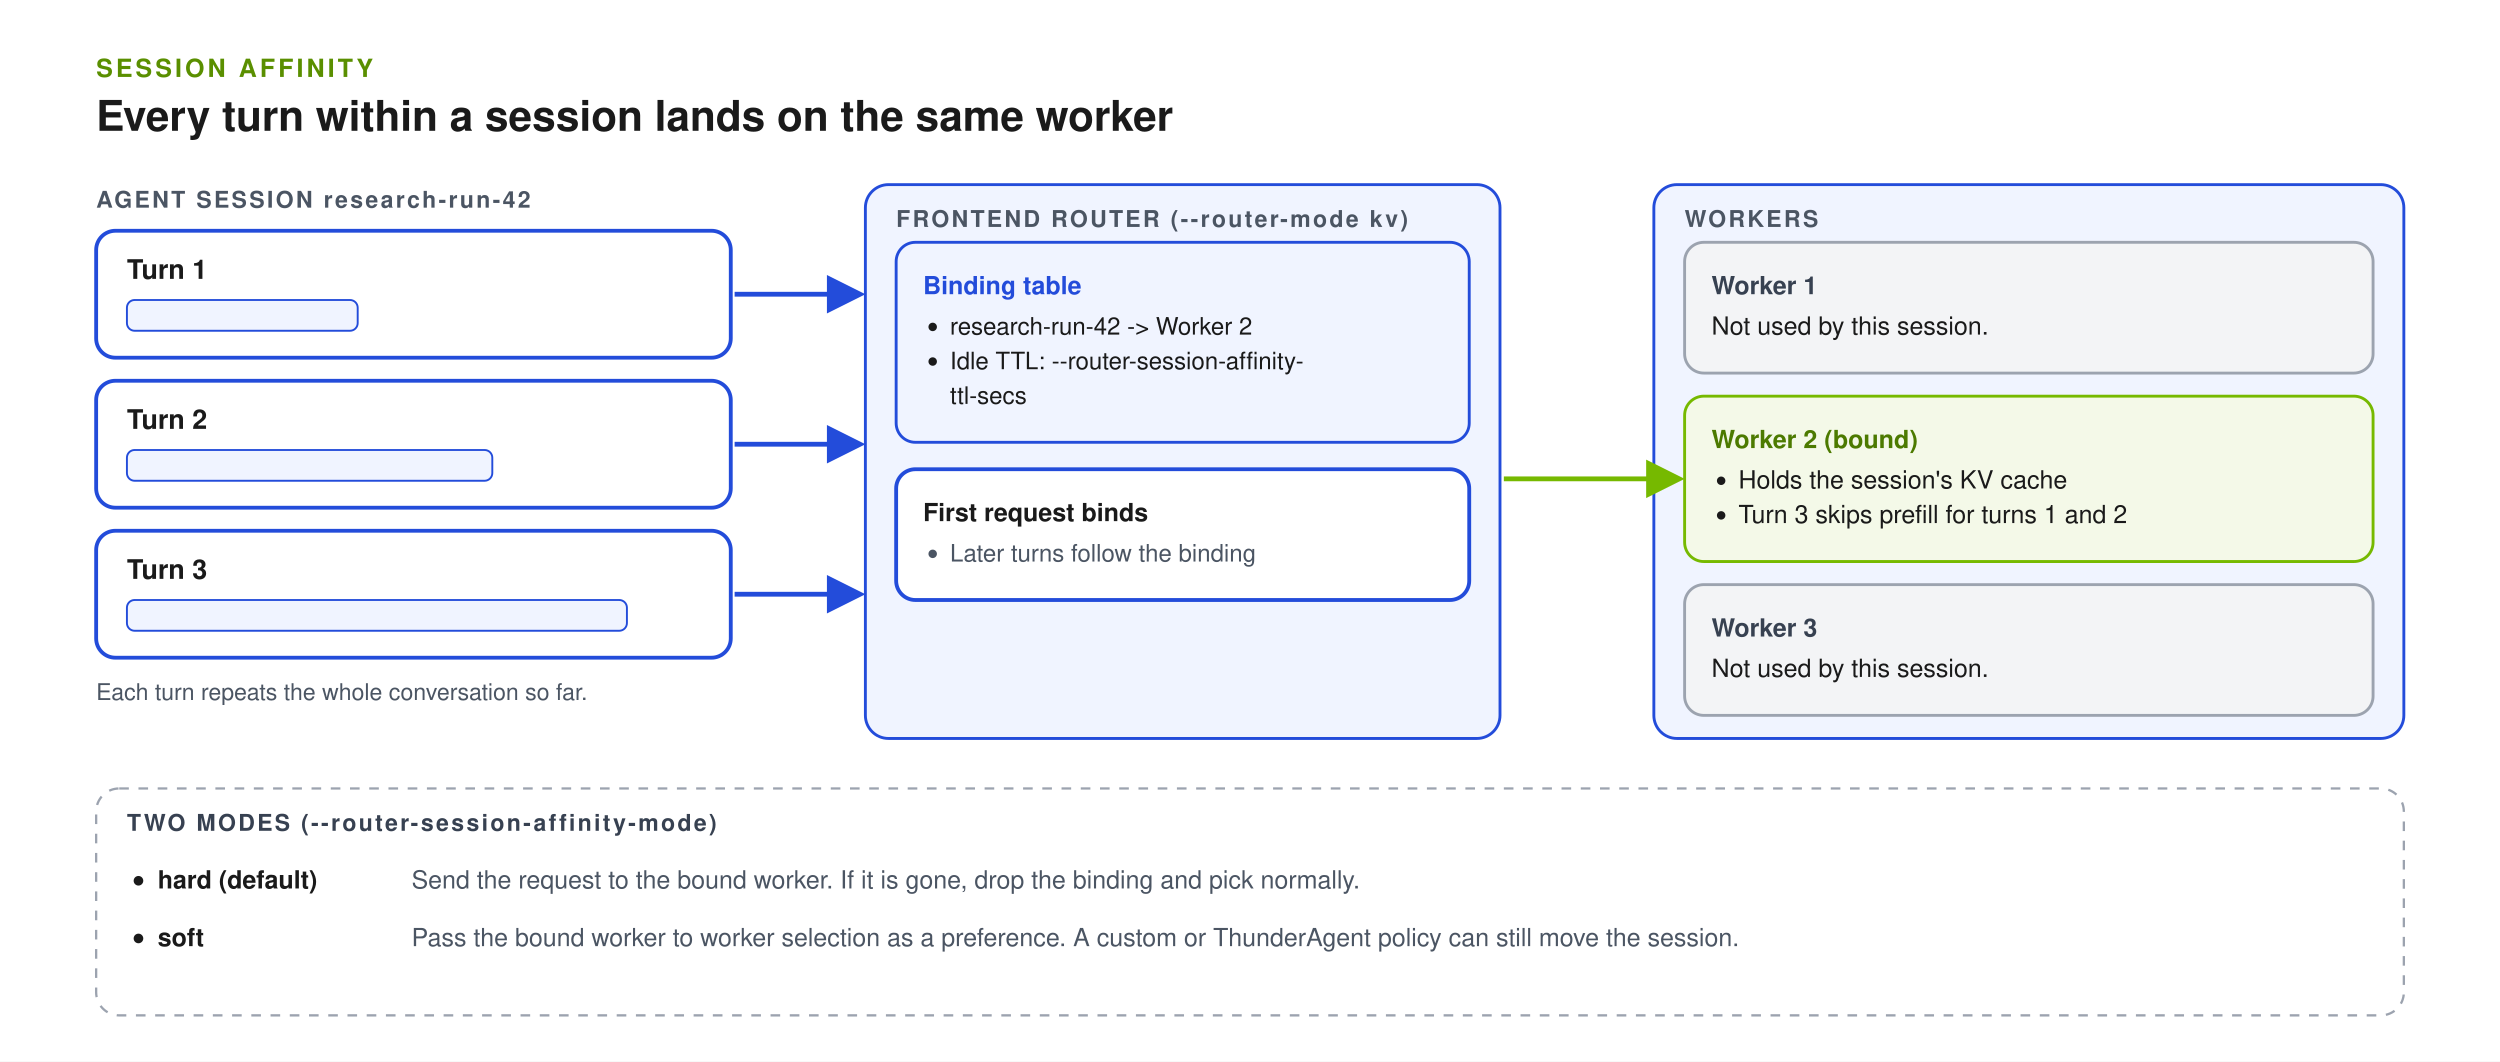
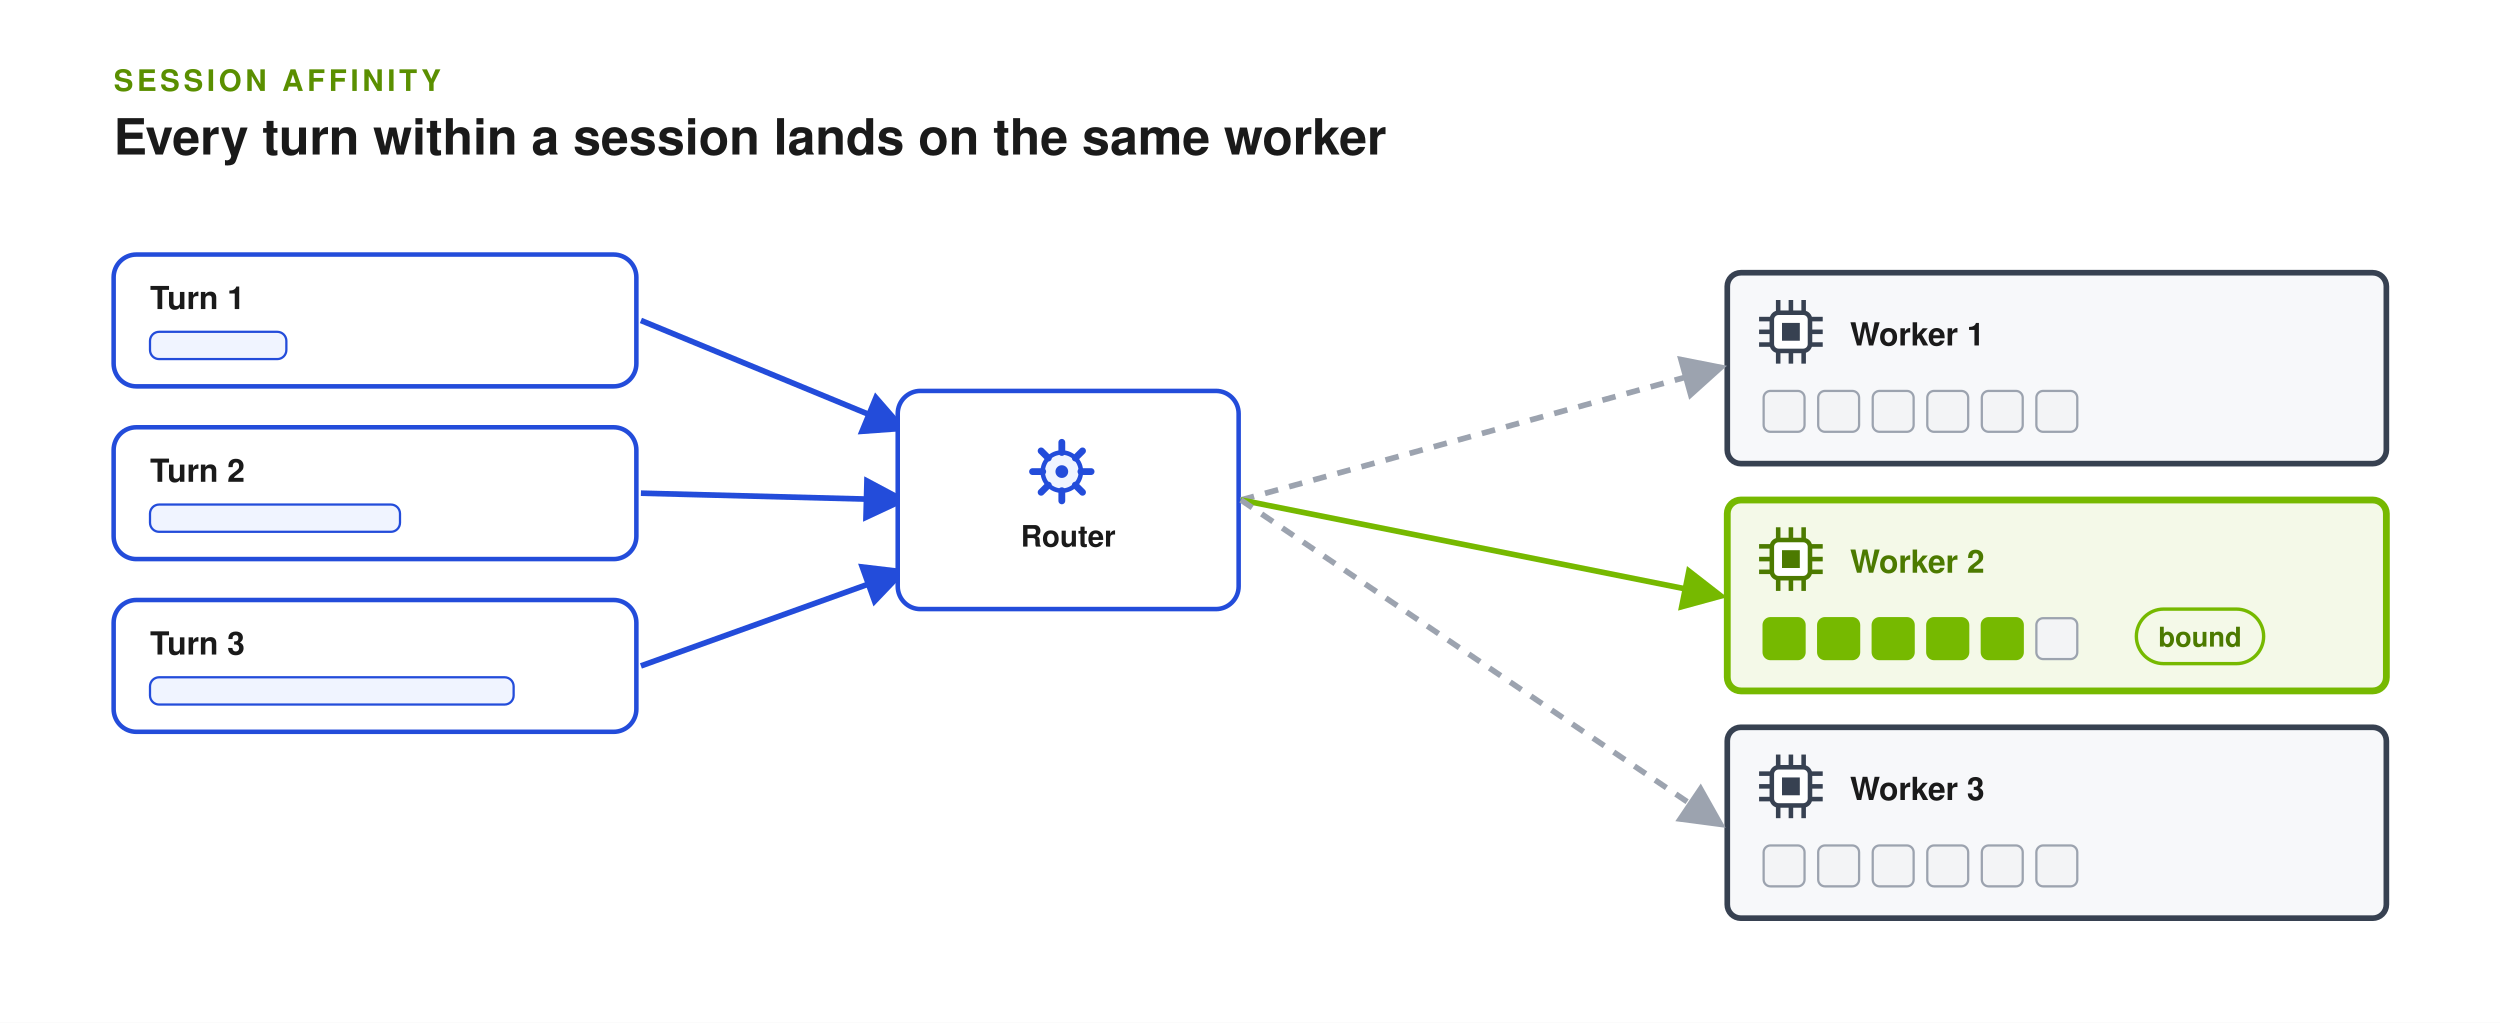
- <svg xmlns="http://www.w3.org/2000/svg" width="1300" height="552" viewBox="0 0 1300 552" role="img" aria-labelledby="title desc" font-family="Helvetica, Arial, sans-serif">
+ <svg xmlns="http://www.w3.org/2000/svg" width="1100" height="450" viewBox="0 0 1100 450" role="img" aria-labelledby="title desc" font-family="Helvetica, Arial, sans-serif">
  <defs>
    <marker id="arrow" viewBox="0 0 10 10" refX="8" refY="5" markerWidth="8" markerHeight="8" orient="auto">
      <path d="M0,0 L10,5 L0,10 z" fill="#234CDA" />
    </marker>
    <marker id="arrow-green" viewBox="0 0 10 10" refX="8" refY="5" markerWidth="8" markerHeight="8" orient="auto">
      <path d="M0,0 L10,5 L0,10 z" fill="#76B900" />
    </marker>
    <marker id="arrow-gray" viewBox="0 0 10 10" refX="8" refY="5" markerWidth="8" markerHeight="8" orient="auto">
      <path d="M0,0 L10,5 L0,10 z" fill="#9CA3AF" />
    </marker>
    <marker id="arrow-amber" viewBox="0 0 10 10" refX="8" refY="5" markerWidth="8" markerHeight="8" orient="auto">
      <path d="M0,0 L10,5 L0,10 z" fill="#D97706" />
    </marker>
    <marker id="arrow-green-start" viewBox="0 0 10 10" refX="8" refY="5" markerWidth="8" markerHeight="8" orient="auto-start-reverse">
      <path d="M0,0 L10,5 L0,10 z" fill="#76B900" />
    </marker>
  </defs>
-   <rect width="1300" height="552" fill="#FFFFFF" />
+   <rect width="1100" height="450" fill="#FFFFFF" />
  <text x="50" y="40" font-size="13" font-weight="700" letter-spacing="1.6" fill="#5A8F00">SESSION AFFINITY</text>
  <text x="50" y="68" font-size="22" font-weight="700" fill="#1A1A1A">Every turn within a session lands on the same worker</text>
-   <text x="50" y="108" font-size="12" font-weight="700" letter-spacing="1.2" fill="#4B5563">AGENT SESSION  research-run-42</text>
-   <rect x="50" y="120" width="330" height="66" rx="10" fill="#FFFFFF" stroke="#234CDA" stroke-width="2" />
-   <text x="66" y="145" font-size="14" font-weight="700" fill="#1A1A1A">Turn 1</text>
-   <rect x="66" y="156" width="120" height="16" rx="4" fill="#F0F4FF" stroke="#234CDA" />
-   <rect x="50" y="198" width="330" height="66" rx="10" fill="#FFFFFF" stroke="#234CDA" stroke-width="2" />
-   <text x="66" y="223" font-size="14" font-weight="700" fill="#1A1A1A">Turn 2</text>
-   <rect x="66" y="234" width="190" height="16" rx="4" fill="#F0F4FF" stroke="#234CDA" />
-   <rect x="50" y="276" width="330" height="66" rx="10" fill="#FFFFFF" stroke="#234CDA" stroke-width="2" />
-   <text x="66" y="301" font-size="14" font-weight="700" fill="#1A1A1A">Turn 3</text>
-   <rect x="66" y="312" width="260" height="16" rx="4" fill="#F0F4FF" stroke="#234CDA" />
-   <rect x="450" y="96" width="330" height="288" rx="12" fill="#F0F4FF" stroke="#234CDA" stroke-width="1.5" />
-   <text x="466" y="118" font-size="12" font-weight="700" letter-spacing="1.2" fill="#4B5563">FRONTEND ROUTER  (--router-mode kv)</text>
-   <rect x="466" y="126" width="298" height="104" rx="10" fill="#F0F4FF" stroke="#234CDA" stroke-width="1.5" />
-   <text x="480" y="153" font-size="13" font-weight="700" fill="#234CDA">Binding table</text>
-   <circle cx="485" cy="170" r="2.2" fill="#1A1A1A" />
-   <text x="494" y="174" font-size="12.5" fill="#1A1A1A">research-run-42 -&gt; Worker 2</text>
-   <circle cx="485" cy="188" r="2.2" fill="#1A1A1A" />
-   <text x="494" y="192" font-size="12.5" fill="#1A1A1A">Idle TTL: --router-session-affinity-</text>
-   <text x="494" y="210" font-size="12.5" fill="#1A1A1A">ttl-secs</text>
-   <rect x="466" y="244" width="298" height="68" rx="10" fill="#FFFFFF" stroke="#234CDA" stroke-width="2" />
-   <text x="480" y="271" font-size="13" font-weight="700" fill="#1A1A1A">First request binds</text>
-   <circle cx="485" cy="288" r="2.2" fill="#4B5563" />
-   <text x="494" y="292" font-size="12.5" fill="#4B5563">Later turns follow the binding</text>
-   <line x1="382" y1="153" x2="446" y2="153" stroke="#234CDA" stroke-width="2.5" marker-end="url(#arrow)" />
-   <line x1="382" y1="231" x2="446" y2="231" stroke="#234CDA" stroke-width="2.5" marker-end="url(#arrow)" />
-   <line x1="382" y1="309" x2="446" y2="309" stroke="#234CDA" stroke-width="2.5" marker-end="url(#arrow)" />
-   <rect x="860" y="96" width="390" height="288" rx="12" fill="#F0F4FF" stroke="#234CDA" stroke-width="1.5" />
-   <text x="876" y="118" font-size="12" font-weight="700" letter-spacing="1.2" fill="#4B5563">WORKERS</text>
-   <rect x="876" y="126" width="358" height="68" rx="10" fill="#F3F4F6" stroke="#9CA3AF" stroke-width="1.5" />
-   <text x="890" y="153" font-size="13" font-weight="700" fill="#374151">Worker 1</text>
-   <text x="890" y="174" font-size="13" fill="#1A1A1A">Not used by this session.</text>
-   <rect x="876" y="206" width="358" height="86" rx="10" fill="#F4F9E8" stroke="#76B900" stroke-width="1.5" />
-   <text x="890" y="233" font-size="13" font-weight="700" fill="#4C7A00">Worker 2  (bound)</text>
-   <circle cx="895" cy="250" r="2.2" fill="#1A1A1A" />
-   <text x="904" y="254" font-size="13" fill="#1A1A1A">Holds the session's KV cache</text>
-   <circle cx="895" cy="268" r="2.2" fill="#1A1A1A" />
-   <text x="904" y="272" font-size="13" fill="#1A1A1A">Turn 3 skips prefill for turns 1 and 2</text>
-   <rect x="876" y="304" width="358" height="68" rx="10" fill="#F3F4F6" stroke="#9CA3AF" stroke-width="1.5" />
-   <text x="890" y="331" font-size="13" font-weight="700" fill="#374151">Worker 3</text>
-   <text x="890" y="352" font-size="13" fill="#1A1A1A">Not used by this session.</text>
-   <line x1="782" y1="249.0" x2="872" y2="249.0" stroke="#76B900" stroke-width="2.5" marker-end="url(#arrow-green)" />
-   <text x="50" y="364" font-size="12" fill="#4B5563">Each turn repeats the whole conversation so far.</text>
-   <rect x="50" y="410" width="1200" height="118" rx="12" fill="#FFFFFF" stroke="#9CA3AF" stroke-width="1.2" stroke-dasharray="5 5" />
-   <text x="66" y="432" font-size="12" font-weight="700" letter-spacing="1.2" fill="#374151">TWO MODES  (--router-session-affinity-mode)</text>
-   <circle cx="72" cy="458" r="2.5" fill="#1A1A1A" />
-   <text x="82" y="462" font-size="13" font-weight="700" fill="#1A1A1A">hard (default)</text>
-   <text x="214" y="462" font-size="13" fill="#4B5563">Send the request to the bound worker. If it is gone, drop the binding and pick normally.</text>
-   <circle cx="72" cy="488" r="2.5" fill="#1A1A1A" />
-   <text x="82" y="492" font-size="13" font-weight="700" fill="#1A1A1A">soft</text>
-   <text x="214" y="492" font-size="13" fill="#4B5563">Pass the bound worker to worker selection as a preference. A custom or ThunderAgent policy can still move the session.</text>
+   <rect x="50" y="112" width="230" height="58" rx="10" fill="#FFFFFF" stroke="#234CDA" stroke-width="2" />
+   <text x="66" y="136" font-size="14" font-weight="700" fill="#1A1A1A">Turn 1</text>
+   <rect x="66" y="146" width="60" height="12" rx="4" fill="#F0F4FF" stroke="#234CDA" />
+   <line x1="282" y1="141" x2="396" y2="188" stroke="#234CDA" stroke-width="2.5" marker-end="url(#arrow)" />
+   <rect x="50" y="188" width="230" height="58" rx="10" fill="#FFFFFF" stroke="#234CDA" stroke-width="2" />
+   <text x="66" y="212" font-size="14" font-weight="700" fill="#1A1A1A">Turn 2</text>
+   <rect x="66" y="222" width="110" height="12" rx="4" fill="#F0F4FF" stroke="#234CDA" />
+   <line x1="282" y1="217" x2="396" y2="220" stroke="#234CDA" stroke-width="2.5" marker-end="url(#arrow)" />
+   <rect x="50" y="264" width="230" height="58" rx="10" fill="#FFFFFF" stroke="#234CDA" stroke-width="2" />
+   <text x="66" y="288" font-size="14" font-weight="700" fill="#1A1A1A">Turn 3</text>
+   <rect x="66" y="298" width="160" height="12" rx="4" fill="#F0F4FF" stroke="#234CDA" />
+   <line x1="282" y1="293" x2="396" y2="252" stroke="#234CDA" stroke-width="2.5" marker-end="url(#arrow)" />
+   <rect x="395.0" y="172.0" width="150" height="96" rx="10" fill="#FFFFFF" stroke="#234CDA" stroke-width="2" />
+   <circle cx="467.2" cy="207.5" r="8.4" fill="#F0F4FF" stroke="#234CDA" stroke-width="2" />
+   <circle cx="467.2" cy="207.5" r="2.8" fill="#234CDA" />
+   <line x1="475.6" y1="207.5" x2="480.08" y2="207.5" stroke="#234CDA" stroke-width="3" stroke-linecap="round" />
+   <line x1="473.14" y1="213.44" x2="476.308" y2="216.608" stroke="#234CDA" stroke-width="3" stroke-linecap="round" />
+   <line x1="467.2" y1="215.9" x2="467.2" y2="220.38" stroke="#234CDA" stroke-width="3" stroke-linecap="round" />
+   <line x1="461.26" y1="213.44" x2="458.092" y2="216.608" stroke="#234CDA" stroke-width="3" stroke-linecap="round" />
+   <line x1="458.8" y1="207.5" x2="454.32" y2="207.5" stroke="#234CDA" stroke-width="3" stroke-linecap="round" />
+   <line x1="461.26" y1="201.56" x2="458.092" y2="198.392" stroke="#234CDA" stroke-width="3" stroke-linecap="round" />
+   <line x1="467.2" y1="199.1" x2="467.2" y2="194.62" stroke="#234CDA" stroke-width="3" stroke-linecap="round" />
+   <line x1="473.14" y1="201.56" x2="476.308" y2="198.392" stroke="#234CDA" stroke-width="3" stroke-linecap="round" />
+   <text x="470" y="240.5" font-size="13" font-weight="700" fill="#1A1A1A" text-anchor="middle">Router</text>
+   <rect x="760" y="120" width="290" height="84" rx="6" fill="#F7F8FA" stroke="#374151" stroke-width="2.5" />
+   <rect x="779.6" y="137.6" width="16.8" height="16.8" rx="3" fill="#FFFFFF" stroke="#374151" stroke-width="2" />
+   <rect x="784.08" y="142.08" width="7.84" height="7.84" fill="#374151" />
+   <line x1="782.4" y1="132" x2="782.4" y2="137.6" stroke="#374151" stroke-width="2" />
+   <line x1="782.4" y1="154.4" x2="782.4" y2="160" stroke="#374151" stroke-width="2" />
+   <line x1="774" y1="140.4" x2="779.6" y2="140.4" stroke="#374151" stroke-width="2" />
+   <line x1="796.4" y1="140.4" x2="802" y2="140.4" stroke="#374151" stroke-width="2" />
+   <line x1="788.0" y1="132" x2="788.0" y2="137.6" stroke="#374151" stroke-width="2" />
+   <line x1="788.0" y1="154.4" x2="788.0" y2="160" stroke="#374151" stroke-width="2" />
+   <line x1="774" y1="146.0" x2="779.6" y2="146.0" stroke="#374151" stroke-width="2" />
+   <line x1="796.4" y1="146.0" x2="802" y2="146.0" stroke="#374151" stroke-width="2" />
+   <line x1="793.6" y1="132" x2="793.6" y2="137.6" stroke="#374151" stroke-width="2" />
+   <line x1="793.6" y1="154.4" x2="793.6" y2="160" stroke="#374151" stroke-width="2" />
+   <line x1="774" y1="151.6" x2="779.6" y2="151.6" stroke="#374151" stroke-width="2" />
+   <line x1="796.4" y1="151.6" x2="802" y2="151.6" stroke="#374151" stroke-width="2" />
+   <text x="814" y="152" font-size="14" font-weight="700" fill="#1A1A1A">Worker 1</text>
+   <rect x="776" y="172" width="18" height="18" rx="3" fill="#F3F4F6" stroke="#9CA3AF" stroke-width="1" />
+   <rect x="800" y="172" width="18" height="18" rx="3" fill="#F3F4F6" stroke="#9CA3AF" stroke-width="1" />
+   <rect x="824" y="172" width="18" height="18" rx="3" fill="#F3F4F6" stroke="#9CA3AF" stroke-width="1" />
+   <rect x="848" y="172" width="18" height="18" rx="3" fill="#F3F4F6" stroke="#9CA3AF" stroke-width="1" />
+   <rect x="872" y="172" width="18" height="18" rx="3" fill="#F3F4F6" stroke="#9CA3AF" stroke-width="1" />
+   <rect x="896" y="172" width="18" height="18" rx="3" fill="#F3F4F6" stroke="#9CA3AF" stroke-width="1" />
+   <line x1="546" y1="220" x2="756" y2="162" stroke="#9CA3AF" stroke-width="2.5" stroke-dasharray="6 5" marker-end="url(#arrow-gray)" />
+   <rect x="760" y="220" width="290" height="84" rx="6" fill="#F4F9E8" stroke="#76B900" stroke-width="3" />
+   <rect x="779.6" y="237.6" width="16.8" height="16.8" rx="3" fill="#FFFFFF" stroke="#4C7A00" stroke-width="2" />
+   <rect x="784.08" y="242.08" width="7.84" height="7.84" fill="#4C7A00" />
+   <line x1="782.4" y1="232" x2="782.4" y2="237.6" stroke="#4C7A00" stroke-width="2" />
+   <line x1="782.4" y1="254.4" x2="782.4" y2="260" stroke="#4C7A00" stroke-width="2" />
+   <line x1="774" y1="240.4" x2="779.6" y2="240.4" stroke="#4C7A00" stroke-width="2" />
+   <line x1="796.4" y1="240.4" x2="802" y2="240.4" stroke="#4C7A00" stroke-width="2" />
+   <line x1="788.0" y1="232" x2="788.0" y2="237.6" stroke="#4C7A00" stroke-width="2" />
+   <line x1="788.0" y1="254.4" x2="788.0" y2="260" stroke="#4C7A00" stroke-width="2" />
+   <line x1="774" y1="246.0" x2="779.6" y2="246.0" stroke="#4C7A00" stroke-width="2" />
+   <line x1="796.4" y1="246.0" x2="802" y2="246.0" stroke="#4C7A00" stroke-width="2" />
+   <line x1="793.6" y1="232" x2="793.6" y2="237.6" stroke="#4C7A00" stroke-width="2" />
+   <line x1="793.6" y1="254.4" x2="793.6" y2="260" stroke="#4C7A00" stroke-width="2" />
+   <line x1="774" y1="251.6" x2="779.6" y2="251.6" stroke="#4C7A00" stroke-width="2" />
+   <line x1="796.4" y1="251.6" x2="802" y2="251.6" stroke="#4C7A00" stroke-width="2" />
+   <text x="814" y="252" font-size="14" font-weight="700" fill="#4C7A00">Worker 2</text>
+   <rect x="776" y="272" width="18" height="18" rx="3" fill="#76B900" stroke="#76B900" stroke-width="1" />
+   <rect x="800" y="272" width="18" height="18" rx="3" fill="#76B900" stroke="#76B900" stroke-width="1" />
+   <rect x="824" y="272" width="18" height="18" rx="3" fill="#76B900" stroke="#76B900" stroke-width="1" />
+   <rect x="848" y="272" width="18" height="18" rx="3" fill="#76B900" stroke="#76B900" stroke-width="1" />
+   <rect x="872" y="272" width="18" height="18" rx="3" fill="#76B900" stroke="#76B900" stroke-width="1" />
+   <rect x="896" y="272" width="18" height="18" rx="3" fill="#F3F4F6" stroke="#9CA3AF" stroke-width="1" />
+   <rect x="940" y="268" width="56" height="24" rx="12.0" fill="#F4F9E8" stroke="#76B900" stroke-width="1.5" />
+   <text x="968.0" y="284.5" font-size="12" font-weight="700" fill="#4C7A00" text-anchor="middle">bound</text>
+   <line x1="546" y1="220" x2="756" y2="262" stroke="#76B900" stroke-width="2.5" marker-end="url(#arrow-green)" />
+   <rect x="760" y="320" width="290" height="84" rx="6" fill="#F7F8FA" stroke="#374151" stroke-width="2.5" />
+   <rect x="779.6" y="337.6" width="16.8" height="16.8" rx="3" fill="#FFFFFF" stroke="#374151" stroke-width="2" />
+   <rect x="784.08" y="342.08" width="7.84" height="7.84" fill="#374151" />
+   <line x1="782.4" y1="332" x2="782.4" y2="337.6" stroke="#374151" stroke-width="2" />
+   <line x1="782.4" y1="354.4" x2="782.4" y2="360" stroke="#374151" stroke-width="2" />
+   <line x1="774" y1="340.4" x2="779.6" y2="340.4" stroke="#374151" stroke-width="2" />
+   <line x1="796.4" y1="340.4" x2="802" y2="340.4" stroke="#374151" stroke-width="2" />
+   <line x1="788.0" y1="332" x2="788.0" y2="337.6" stroke="#374151" stroke-width="2" />
+   <line x1="788.0" y1="354.4" x2="788.0" y2="360" stroke="#374151" stroke-width="2" />
+   <line x1="774" y1="346.0" x2="779.6" y2="346.0" stroke="#374151" stroke-width="2" />
+   <line x1="796.4" y1="346.0" x2="802" y2="346.0" stroke="#374151" stroke-width="2" />
+   <line x1="793.6" y1="332" x2="793.6" y2="337.6" stroke="#374151" stroke-width="2" />
+   <line x1="793.6" y1="354.4" x2="793.6" y2="360" stroke="#374151" stroke-width="2" />
+   <line x1="774" y1="351.6" x2="779.6" y2="351.6" stroke="#374151" stroke-width="2" />
+   <line x1="796.4" y1="351.6" x2="802" y2="351.6" stroke="#374151" stroke-width="2" />
+   <text x="814" y="352" font-size="14" font-weight="700" fill="#1A1A1A">Worker 3</text>
+   <rect x="776" y="372" width="18" height="18" rx="3" fill="#F3F4F6" stroke="#9CA3AF" stroke-width="1" />
+   <rect x="800" y="372" width="18" height="18" rx="3" fill="#F3F4F6" stroke="#9CA3AF" stroke-width="1" />
+   <rect x="824" y="372" width="18" height="18" rx="3" fill="#F3F4F6" stroke="#9CA3AF" stroke-width="1" />
+   <rect x="848" y="372" width="18" height="18" rx="3" fill="#F3F4F6" stroke="#9CA3AF" stroke-width="1" />
+   <rect x="872" y="372" width="18" height="18" rx="3" fill="#F3F4F6" stroke="#9CA3AF" stroke-width="1" />
+   <rect x="896" y="372" width="18" height="18" rx="3" fill="#F3F4F6" stroke="#9CA3AF" stroke-width="1" />
+   <line x1="546" y1="220" x2="756" y2="362" stroke="#9CA3AF" stroke-width="2.5" stroke-dasharray="6 5" marker-end="url(#arrow-gray)" />
</svg>
